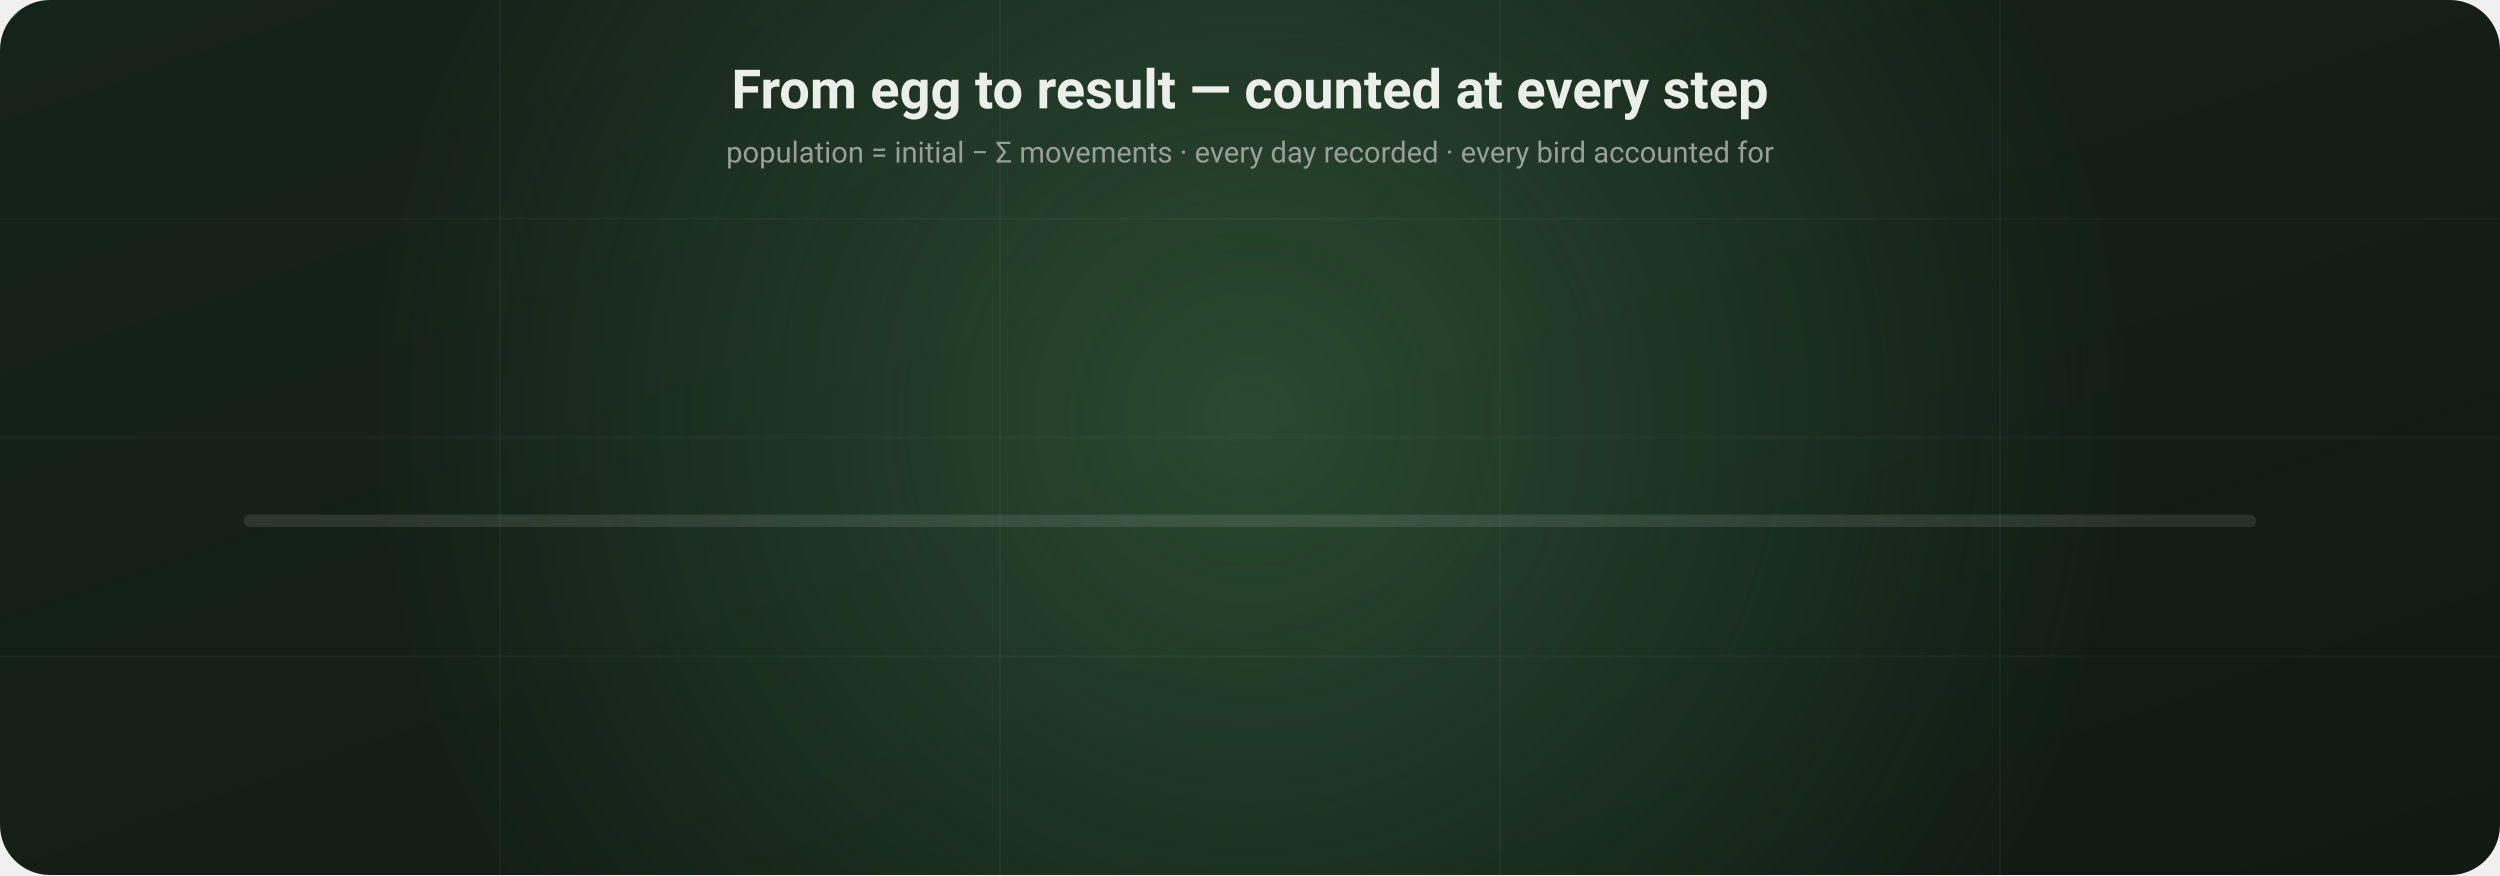
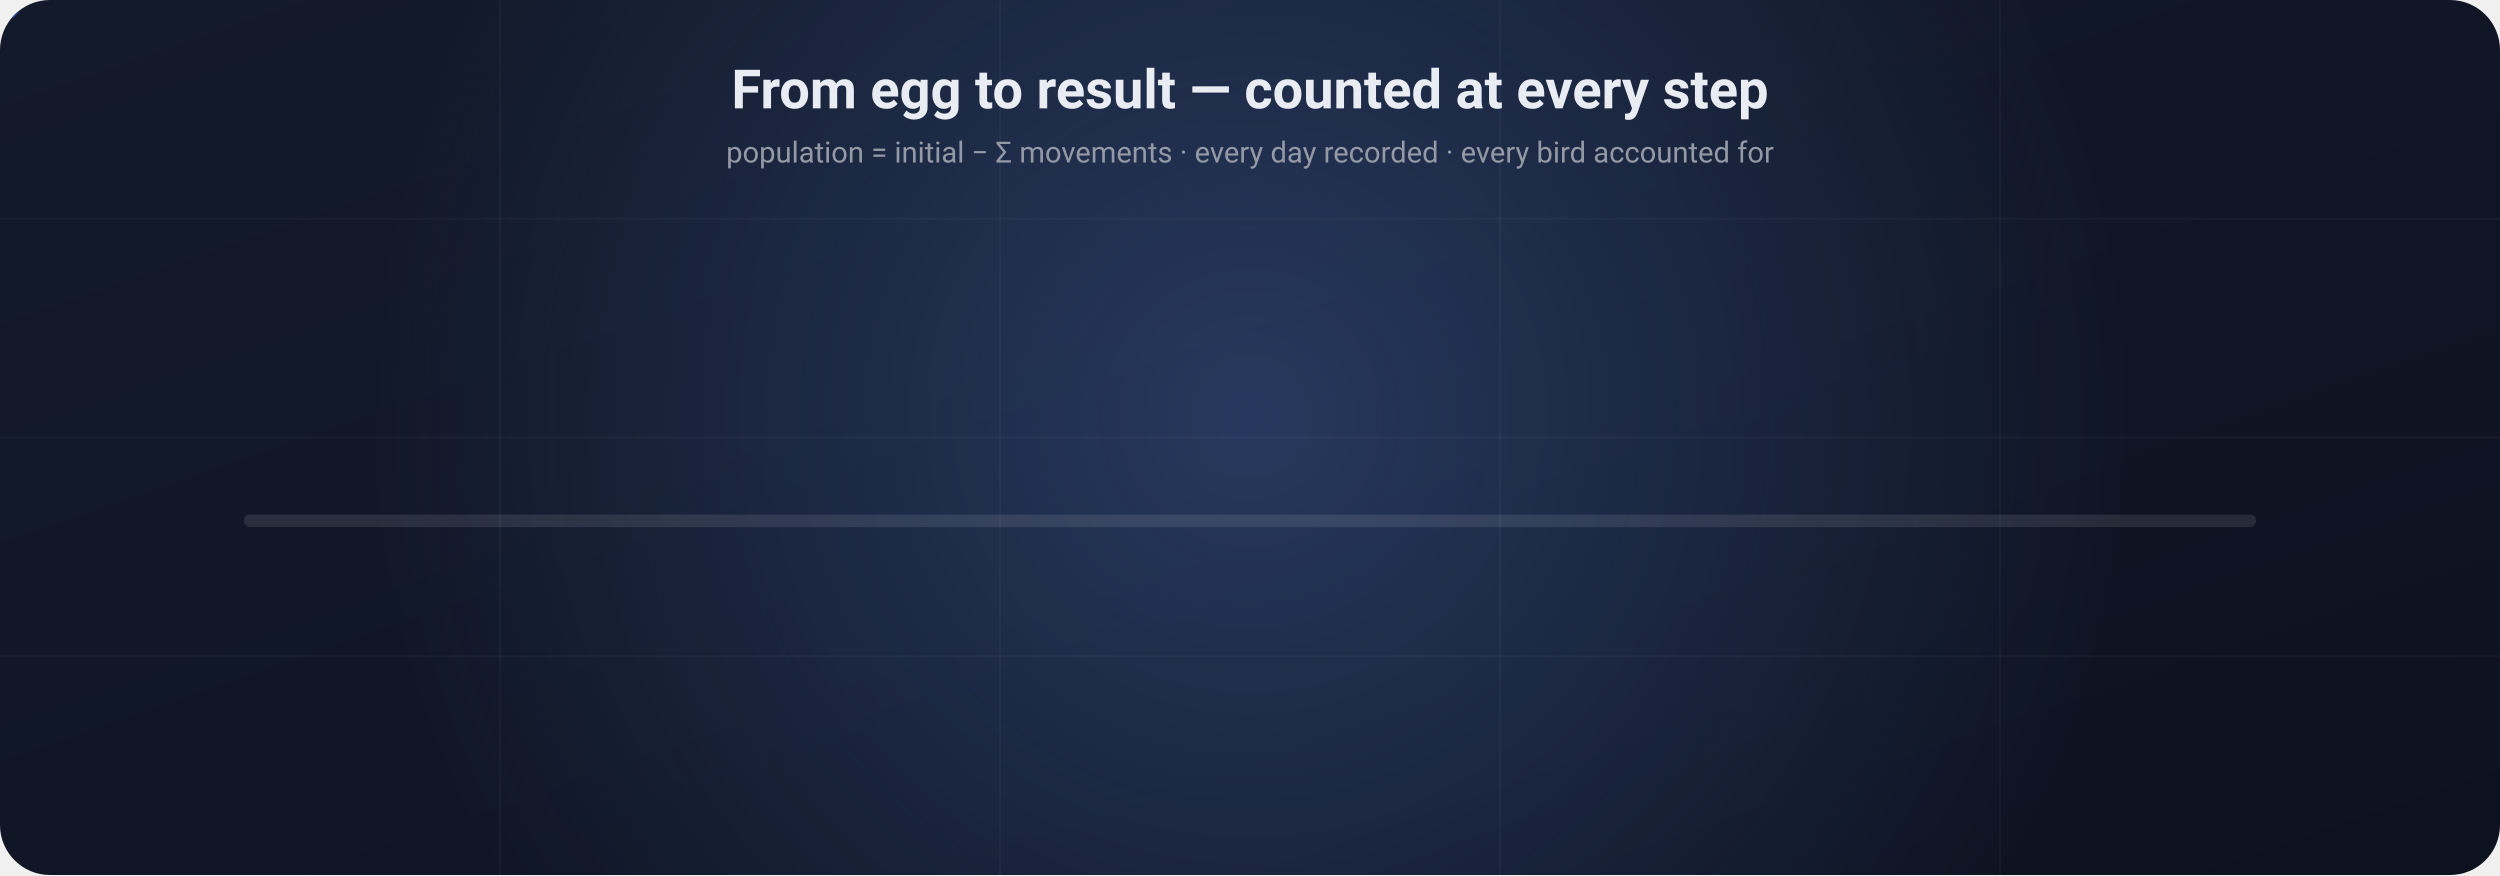
<svg xmlns="http://www.w3.org/2000/svg" width="1200" height="420" viewBox="0 0 1200 420" role="img" aria-label="From egg to result — the growth journey of a flock, counted at every step">
  <defs>
    <linearGradient id="bg" x1="0" y1="0" x2="1" y2="1">
-       <stop offset="0%" stop-color="#16231a" />
-       <stop offset="100%" stop-color="#0f1a13" />
+       <stop offset="0%" stop-color="#131a2b" />
+       <stop offset="100%" stop-color="#0d1220" />
    </linearGradient>
    <linearGradient id="track" x1="0" y1="0" x2="1" y2="0">
      <stop offset="0%" stop-color="#d9a441" />
-       <stop offset="100%" stop-color="#5fae6d" />
+       <stop offset="100%" stop-color="#5c8ae1" />
    </linearGradient>
    <radialGradient id="eggG" cx="40%" cy="35%" r="70%">
      <stop offset="0%" stop-color="#fff8e6" />
      <stop offset="100%" stop-color="#d8c39a" />
    </radialGradient>
    <radialGradient id="chickG" cx="40%" cy="35%" r="70%">
      <stop offset="0%" stop-color="#ffe680" />
      <stop offset="100%" stop-color="#e6b422" />
    </radialGradient>
    <radialGradient id="henG" cx="40%" cy="35%" r="70%">
      <stop offset="0%" stop-color="#f3e7d3" />
      <stop offset="100%" stop-color="#c9a97a" />
    </radialGradient>
    <radialGradient id="glow" cx="50%" cy="50%" r="50%">
-       <stop offset="0%" stop-color="#5fae6d" stop-opacity="0.30" />
-       <stop offset="100%" stop-color="#5fae6d" stop-opacity="0" />
+       <stop offset="0%" stop-color="#5c8ae1" stop-opacity="0.30" />
+       <stop offset="100%" stop-color="#5c8ae1" stop-opacity="0" />
    </radialGradient>
    <clipPath id="round">
      <rect width="1200" height="420" rx="24" />
    </clipPath>
    <filter id="soft" x="-20%" y="-20%" width="140%" height="140%">
      <feGaussianBlur stdDeviation="6" />
    </filter>
  </defs>
  <rect width="0" height="0">
    <animate id="cycle" attributeName="x" from="0" to="0" dur="14s" repeatCount="indefinite" />
  </rect>
  <g clip-path="url(#round)" font-family="ui-sans-serif, -apple-system, Segoe UI, Roboto, Helvetica, Arial, sans-serif">
    <rect width="1200" height="420" fill="url(#bg)" />
    <circle cx="600" cy="200" r="420" fill="url(#glow)" />
    <g stroke="#ffffff" stroke-opacity="0.035">
      <path d="M0 105H1200M0 210H1200M0 315H1200" />
      <path d="M240 0V420M480 0V420M720 0V420M960 0V420" />
    </g>
-     <text x="600" y="52" text-anchor="middle" font-size="26" font-weight="700" fill="#ecefe9">From egg to result — counted at every step</text>
-     <text x="600" y="78" text-anchor="middle" font-size="14" fill="#98a094">population = initial − Σ movements · every day recorded · every bird accounted for</text>
+     <text x="600" y="52" text-anchor="middle" font-size="26" font-weight="700" fill="#e9ecf2">From egg to result — counted at every step</text>
+     <text x="600" y="78" text-anchor="middle" font-size="14" fill="#9499a6">population = initial − Σ movements · every day recorded · every bird accounted for</text>
    <line x1="120" y1="250" x2="1080" y2="250" stroke="#ffffff" stroke-opacity="0.10" stroke-width="6" stroke-linecap="round" />
    <line x1="120" y1="250" x2="1080" y2="250" stroke="url(#track)" stroke-width="6" stroke-linecap="round" stroke-dasharray="960" stroke-dashoffset="960">
      <animate attributeName="stroke-dashoffset" values="960;0" dur="8s" begin="cycle.begin+0.4s" fill="freeze" />
    </line>
-     <circle r="9" fill="#ecefe9" stroke="#2f6b3a" stroke-width="3">
+     <circle r="9" fill="#e9ecf2" stroke="#2552aa" stroke-width="3">
      <animate attributeName="cx" values="120;1080" dur="8s" begin="cycle.begin+0.4s" fill="freeze" />
      <animate attributeName="cy" values="250" dur="8s" begin="cycle.begin+0.4s" fill="freeze" />
      <animate attributeName="opacity" values="0;1;1;0" keyTimes="0;0.03;0.97;1" dur="8.4s" begin="cycle.begin+0.3s" fill="freeze" />
    </circle>
    <g transform="translate(120 250)" opacity="0">
      <animate attributeName="opacity" values="0;1" dur="0.5s" begin="cycle.begin+0.4s" fill="freeze" />
-       <circle r="46" fill="#1b211c" stroke="#ffffff" stroke-opacity="0.08" />
+       <circle r="46" fill="#171c28" stroke="#ffffff" stroke-opacity="0.08" />
      <g transform="translate(0 -4)">
        <ellipse rx="19" ry="25" fill="url(#eggG)">
          <animateTransform attributeName="transform" type="rotate" values="0;-6;0;6;0" dur="1.2s" begin="cycle.begin+0.9s" repeatCount="2" />
        </ellipse>
      </g>
-       <text y="72" text-anchor="middle" font-size="13" font-weight="600" fill="#ecefe9">Egg</text>
-       <text y="90" text-anchor="middle" font-size="11" fill="#98a094">day 0 · 60 g</text>
+       <text y="72" text-anchor="middle" font-size="13" font-weight="600" fill="#e9ecf2">Egg</text>
+       <text y="90" text-anchor="middle" font-size="11" fill="#9499a6">day 0 · 60 g</text>
    </g>
    <g transform="translate(360 250)" opacity="0">
      <animate attributeName="opacity" values="0;1" dur="0.5s" begin="cycle.begin+2.4s" fill="freeze" />
-       <circle r="46" fill="#1b211c" stroke="#ffffff" stroke-opacity="0.08" />
+       <circle r="46" fill="#171c28" stroke="#ffffff" stroke-opacity="0.08" />
      <path d="M-20 6 L-16 -2 L-10 6 L-4 -2 L2 6 L8 -2 L14 6 L20 -2 L20 20 Q0 34 -20 20 Z" fill="url(#eggG)" />
      <g>
        <animateTransform attributeName="transform" type="translate" values="0 18;0 0" dur="0.8s" begin="cycle.begin+2.8s" fill="freeze" />
        <circle cy="-8" r="15" fill="url(#chickG)" />
-         <circle cx="-5" cy="-11" r="2.2" fill="#1f2a22" />
+         <circle cx="-5" cy="-11" r="2.2" fill="#1c2233" />
        <path d="M6 -8 L14 -5 L6 -2 Z" fill="#e8843a" />
      </g>
      <path d="M-14 -28 Q0 -44 14 -28 L10 -22 L4 -28 L-2 -22 L-8 -28 Z" fill="url(#eggG)">
        <animateTransform attributeName="transform" type="translate" values="0 0;16 -26" dur="0.8s" begin="cycle.begin+2.8s" fill="freeze" />
        <animate attributeName="opacity" values="1;0" dur="0.8s" begin="cycle.begin+2.8s" fill="freeze" />
      </path>
-       <text y="72" text-anchor="middle" font-size="13" font-weight="600" fill="#ecefe9">Hatch</text>
-       <text y="90" text-anchor="middle" font-size="11" fill="#98a094">day 1 · 42 g</text>
+       <text y="72" text-anchor="middle" font-size="13" font-weight="600" fill="#e9ecf2">Hatch</text>
+       <text y="90" text-anchor="middle" font-size="11" fill="#9499a6">day 1 · 42 g</text>
    </g>
    <g transform="translate(600 250)" opacity="0">
      <animate attributeName="opacity" values="0;1" dur="0.5s" begin="cycle.begin+4.4s" fill="freeze" />
-       <circle r="46" fill="#1b211c" stroke="#ffffff" stroke-opacity="0.08" />
+       <circle r="46" fill="#171c28" stroke="#ffffff" stroke-opacity="0.08" />
      <g>
        <animateTransform attributeName="transform" type="translate" values="0 0;0 -4;0 0" dur="0.6s" begin="cycle.begin+4.9s" repeatCount="3" />
        <ellipse cy="8" rx="20" ry="16" fill="url(#chickG)" />
        <circle cx="10" cy="-10" r="13" fill="url(#chickG)" />
-         <circle cx="14" cy="-13" r="2.2" fill="#1f2a22" />
+         <circle cx="14" cy="-13" r="2.2" fill="#1c2233" />
        <path d="M22 -10 L31 -7 L22 -4 Z" fill="#e8843a" />
        <path d="M-6 22 L-6 30 M6 22 L6 30 M-10 30 L-2 30 M2 30 L10 30" stroke="#e8843a" stroke-width="2.2" stroke-linecap="round" />
        <path d="M-12 6 Q-22 2 -14 14" fill="none" stroke="#d9a441" stroke-width="2.5" stroke-linecap="round" />
      </g>
-       <text y="72" text-anchor="middle" font-size="13" font-weight="600" fill="#ecefe9">Chick</text>
-       <text y="90" text-anchor="middle" font-size="11" fill="#98a094">week 1 · 185 g</text>
+       <text y="72" text-anchor="middle" font-size="13" font-weight="600" fill="#e9ecf2">Chick</text>
+       <text y="90" text-anchor="middle" font-size="11" fill="#9499a6">week 1 · 185 g</text>
    </g>
    <g transform="translate(840 250)" opacity="0">
      <animate attributeName="opacity" values="0;1" dur="0.5s" begin="cycle.begin+6.4s" fill="freeze" />
-       <circle r="46" fill="#1b211c" stroke="#ffffff" stroke-opacity="0.08" />
+       <circle r="46" fill="#171c28" stroke="#ffffff" stroke-opacity="0.08" />
      <g>
        <animateTransform attributeName="transform" type="scale" values="0.8;1" dur="0.8s" begin="cycle.begin+6.6s" fill="freeze" />
        <ellipse cy="8" rx="24" ry="17" fill="url(#henG)" />
        <path d="M-24 6 Q-34 -6 -22 -2" fill="none" stroke="#c9a97a" stroke-width="4" stroke-linecap="round" />
        <circle cx="14" cy="-12" r="12" fill="url(#henG)" />
        <path d="M8 -24 Q12 -32 16 -24 Q20 -32 24 -24 Z" fill="#c9402e" />
-         <circle cx="18" cy="-14" r="2.2" fill="#1f2a22" />
+         <circle cx="18" cy="-14" r="2.2" fill="#1c2233" />
        <path d="M25 -11 L34 -8 L25 -5 Z" fill="#e8843a" />
        <path d="M-6 24 L-6 32 M6 24 L6 32 M-11 32 L-1 32 M1 32 L11 32" stroke="#e8843a" stroke-width="2.4" stroke-linecap="round" />
        <path d="M-10 4 Q-2 -4 6 4" fill="none" stroke="#b08e5e" stroke-width="2" stroke-linecap="round" />
      </g>
-       <text y="72" text-anchor="middle" font-size="13" font-weight="600" fill="#ecefe9">Grower</text>
-       <text y="90" text-anchor="middle" font-size="11" fill="#98a094">week 3 · 943 g</text>
+       <text y="72" text-anchor="middle" font-size="13" font-weight="600" fill="#e9ecf2">Grower</text>
+       <text y="90" text-anchor="middle" font-size="11" fill="#9499a6">week 3 · 943 g</text>
    </g>
    <g transform="translate(1080 250)" opacity="0">
      <animate attributeName="opacity" values="0;1" dur="0.5s" begin="cycle.begin+8.4s" fill="freeze" />
-       <circle r="46" fill="#2f6b3a" />
-       <circle r="46" fill="none" stroke="#7cc98a" stroke-width="2" opacity="0.7">
+       <circle r="46" fill="#2552aa" />
+       <circle r="46" fill="none" stroke="#8fb3f5" stroke-width="2" opacity="0.7">
        <animate attributeName="r" values="46;60" dur="1.6s" begin="cycle.begin+8.6s" repeatCount="indefinite" />
        <animate attributeName="opacity" values="0.7;0" dur="1.6s" begin="cycle.begin+8.6s" repeatCount="indefinite" />
      </circle>
      <g>
        <ellipse cy="8" rx="27" ry="19" fill="url(#henG)" />
        <path d="M-27 4 Q-40 -10 -26 -6 Q-38 -18 -22 -12" fill="none" stroke="#c9a97a" stroke-width="4" stroke-linecap="round" />
        <circle cx="16" cy="-14" r="13" fill="url(#henG)" />
        <path d="M8 -27 Q12 -37 17 -27 Q21 -37 26 -27 Z" fill="#c9402e" />
        <path d="M22 -2 Q26 6 20 4 Z" fill="#c9402e" />
-         <circle cx="20" cy="-16" r="2.4" fill="#1f2a22" />
+         <circle cx="20" cy="-16" r="2.4" fill="#1c2233" />
        <path d="M28 -13 L38 -10 L28 -7 Z" fill="#e8843a" />
        <path d="M-7 26 L-7 34 M7 26 L7 34 M-12 34 L-2 34 M2 34 L12 34" stroke="#e8843a" stroke-width="2.4" stroke-linecap="round" />
        <path d="M-12 4 Q-2 -6 8 4" fill="none" stroke="#b08e5e" stroke-width="2" stroke-linecap="round" />
      </g>
-       <text y="72" text-anchor="middle" font-size="13" font-weight="600" fill="#ecefe9">Result</text>
-       <text y="90" text-anchor="middle" font-size="11" fill="#98a094">week 6 · 2,857 g</text>
+       <text y="72" text-anchor="middle" font-size="13" font-weight="600" fill="#e9ecf2">Result</text>
+       <text y="90" text-anchor="middle" font-size="11" fill="#9499a6">week 6 · 2,857 g</text>
    </g>
    <g opacity="0">
      <animate attributeName="opacity" values="0;1" dur="0.6s" begin="cycle.begin+8.8s" fill="freeze" />
-       <rect x="120" y="360" width="960" height="46" rx="14" fill="#1b211c" stroke="#ffffff" stroke-opacity="0.08" />
-       <g font-size="12" fill="#98a094">
+       <rect x="120" y="360" width="960" height="46" rx="14" fill="#171c28" stroke="#ffffff" stroke-opacity="0.08" />
+       <g font-size="12" fill="#9499a6">
        <text x="150" y="381">BIRDS</text>
        <text x="410" y="381">AVG WEIGHT</text>
        <text x="670" y="381">FEED USED</text>
        <text x="930" y="381">EGGS / DAY</text>
      </g>
-       <g font-size="17" font-weight="700" fill="#ecefe9" font-variant-numeric="tabular-nums">
+       <g font-size="17" font-weight="700" fill="#e9ecf2" font-variant-numeric="tabular-nums">
        <g transform="translate(220 382)">
          <text opacity="1">4,500<set attributeName="opacity" to="0" begin="cycle.begin+9.6s" />
            <set attributeName="opacity" to="1" begin="cycle.begin" />
          </text>
          <text opacity="0">4,478<set attributeName="opacity" to="1" begin="cycle.begin+9.6s" />
            <set attributeName="opacity" to="0" begin="cycle.begin+9.9s" />
            <set attributeName="opacity" to="0" begin="cycle.begin" />
          </text>
          <text opacity="0">4,410<set attributeName="opacity" to="1" begin="cycle.begin+9.9s" />
            <set attributeName="opacity" to="0" begin="cycle.begin+10.2s" />
            <set attributeName="opacity" to="0" begin="cycle.begin" />
          </text>
-           <text opacity="0" fill="#7cc98a">4,347<set attributeName="opacity" to="1" begin="cycle.begin+10.2s" />
+           <text opacity="0" fill="#8fb3f5">4,347<set attributeName="opacity" to="1" begin="cycle.begin+10.2s" />
            <set attributeName="opacity" to="0" begin="cycle.begin" />
          </text>
        </g>
        <g transform="translate(510 382)">
          <text opacity="1">42 g<set attributeName="opacity" to="0" begin="cycle.begin+9.4s" />
            <set attributeName="opacity" to="1" begin="cycle.begin" />
          </text>
          <text opacity="0">185 g<set attributeName="opacity" to="1" begin="cycle.begin+9.4s" />
            <set attributeName="opacity" to="0" begin="cycle.begin+9.7s" />
            <set attributeName="opacity" to="0" begin="cycle.begin" />
          </text>
          <text opacity="0">943 g<set attributeName="opacity" to="1" begin="cycle.begin+9.7s" />
            <set attributeName="opacity" to="0" begin="cycle.begin+10.0s" />
            <set attributeName="opacity" to="0" begin="cycle.begin" />
          </text>
          <text opacity="0">1,524 g<set attributeName="opacity" to="1" begin="cycle.begin+10.0s" />
            <set attributeName="opacity" to="0" begin="cycle.begin+10.3s" />
            <set attributeName="opacity" to="0" begin="cycle.begin" />
          </text>
-           <text opacity="0" fill="#7cc98a">2,857 g<set attributeName="opacity" to="1" begin="cycle.begin+10.3s" />
+           <text opacity="0" fill="#8fb3f5">2,857 g<set attributeName="opacity" to="1" begin="cycle.begin+10.3s" />
            <set attributeName="opacity" to="0" begin="cycle.begin" />
          </text>
        </g>
        <g transform="translate(760 382)">
          <text opacity="1">0 kg<set attributeName="opacity" to="0" begin="cycle.begin+9.4s" />
            <set attributeName="opacity" to="1" begin="cycle.begin" />
          </text>
          <text opacity="0">1,880 kg<set attributeName="opacity" to="1" begin="cycle.begin+9.4s" />
            <set attributeName="opacity" to="0" begin="cycle.begin+9.7s" />
            <set attributeName="opacity" to="0" begin="cycle.begin" />
          </text>
          <text opacity="0">5,410 kg<set attributeName="opacity" to="1" begin="cycle.begin+9.7s" />
            <set attributeName="opacity" to="0" begin="cycle.begin+10.0s" />
            <set attributeName="opacity" to="0" begin="cycle.begin" />
          </text>
          <text opacity="0">9,120 kg<set attributeName="opacity" to="1" begin="cycle.begin+10.0s" />
            <set attributeName="opacity" to="0" begin="cycle.begin+10.3s" />
            <set attributeName="opacity" to="0" begin="cycle.begin" />
          </text>
-           <text opacity="0" fill="#7cc98a">12,192 kg<set attributeName="opacity" to="1" begin="cycle.begin+10.3s" />
+           <text opacity="0" fill="#8fb3f5">12,192 kg<set attributeName="opacity" to="1" begin="cycle.begin+10.3s" />
            <set attributeName="opacity" to="0" begin="cycle.begin" />
          </text>
        </g>
        <g transform="translate(1020 382)">
          <text opacity="1">0<set attributeName="opacity" to="0" begin="cycle.begin+9.5s" />
            <set attributeName="opacity" to="1" begin="cycle.begin" />
          </text>
          <text opacity="0">610<set attributeName="opacity" to="1" begin="cycle.begin+9.5s" />
            <set attributeName="opacity" to="0" begin="cycle.begin+9.8s" />
            <set attributeName="opacity" to="0" begin="cycle.begin" />
          </text>
          <text opacity="0">1,740<set attributeName="opacity" to="1" begin="cycle.begin+9.8s" />
            <set attributeName="opacity" to="0" begin="cycle.begin+10.1s" />
            <set attributeName="opacity" to="0" begin="cycle.begin" />
          </text>
-           <text opacity="0" fill="#7cc98a">2,485<set attributeName="opacity" to="1" begin="cycle.begin+10.1s" />
+           <text opacity="0" fill="#8fb3f5">2,485<set attributeName="opacity" to="1" begin="cycle.begin+10.1s" />
            <set attributeName="opacity" to="0" begin="cycle.begin" />
          </text>
        </g>
      </g>
    </g>
    <g fill="#e26a5b" font-size="11" font-weight="600">
      <text x="480" y="228" text-anchor="middle" opacity="0">−22<animate attributeName="opacity" values="0;1;1;0" keyTimes="0;0.2;0.8;1" dur="1.6s" begin="cycle.begin+3.6s" fill="freeze" />
        <animate attributeName="y" values="232;212" dur="1.6s" begin="cycle.begin+3.6s" fill="freeze" />
      </text>
      <text x="720" y="228" text-anchor="middle" opacity="0">−68<animate attributeName="opacity" values="0;1;1;0" keyTimes="0;0.2;0.8;1" dur="1.6s" begin="cycle.begin+5.6s" fill="freeze" />
        <animate attributeName="y" values="232;212" dur="1.6s" begin="cycle.begin+5.6s" fill="freeze" />
      </text>
      <text x="960" y="228" text-anchor="middle" opacity="0">−63<animate attributeName="opacity" values="0;1;1;0" keyTimes="0;0.2;0.8;1" dur="1.6s" begin="cycle.begin+7.6s" fill="freeze" />
        <animate attributeName="y" values="232;212" dur="1.6s" begin="cycle.begin+7.6s" fill="freeze" />
      </text>
    </g>
  </g>
</svg>
